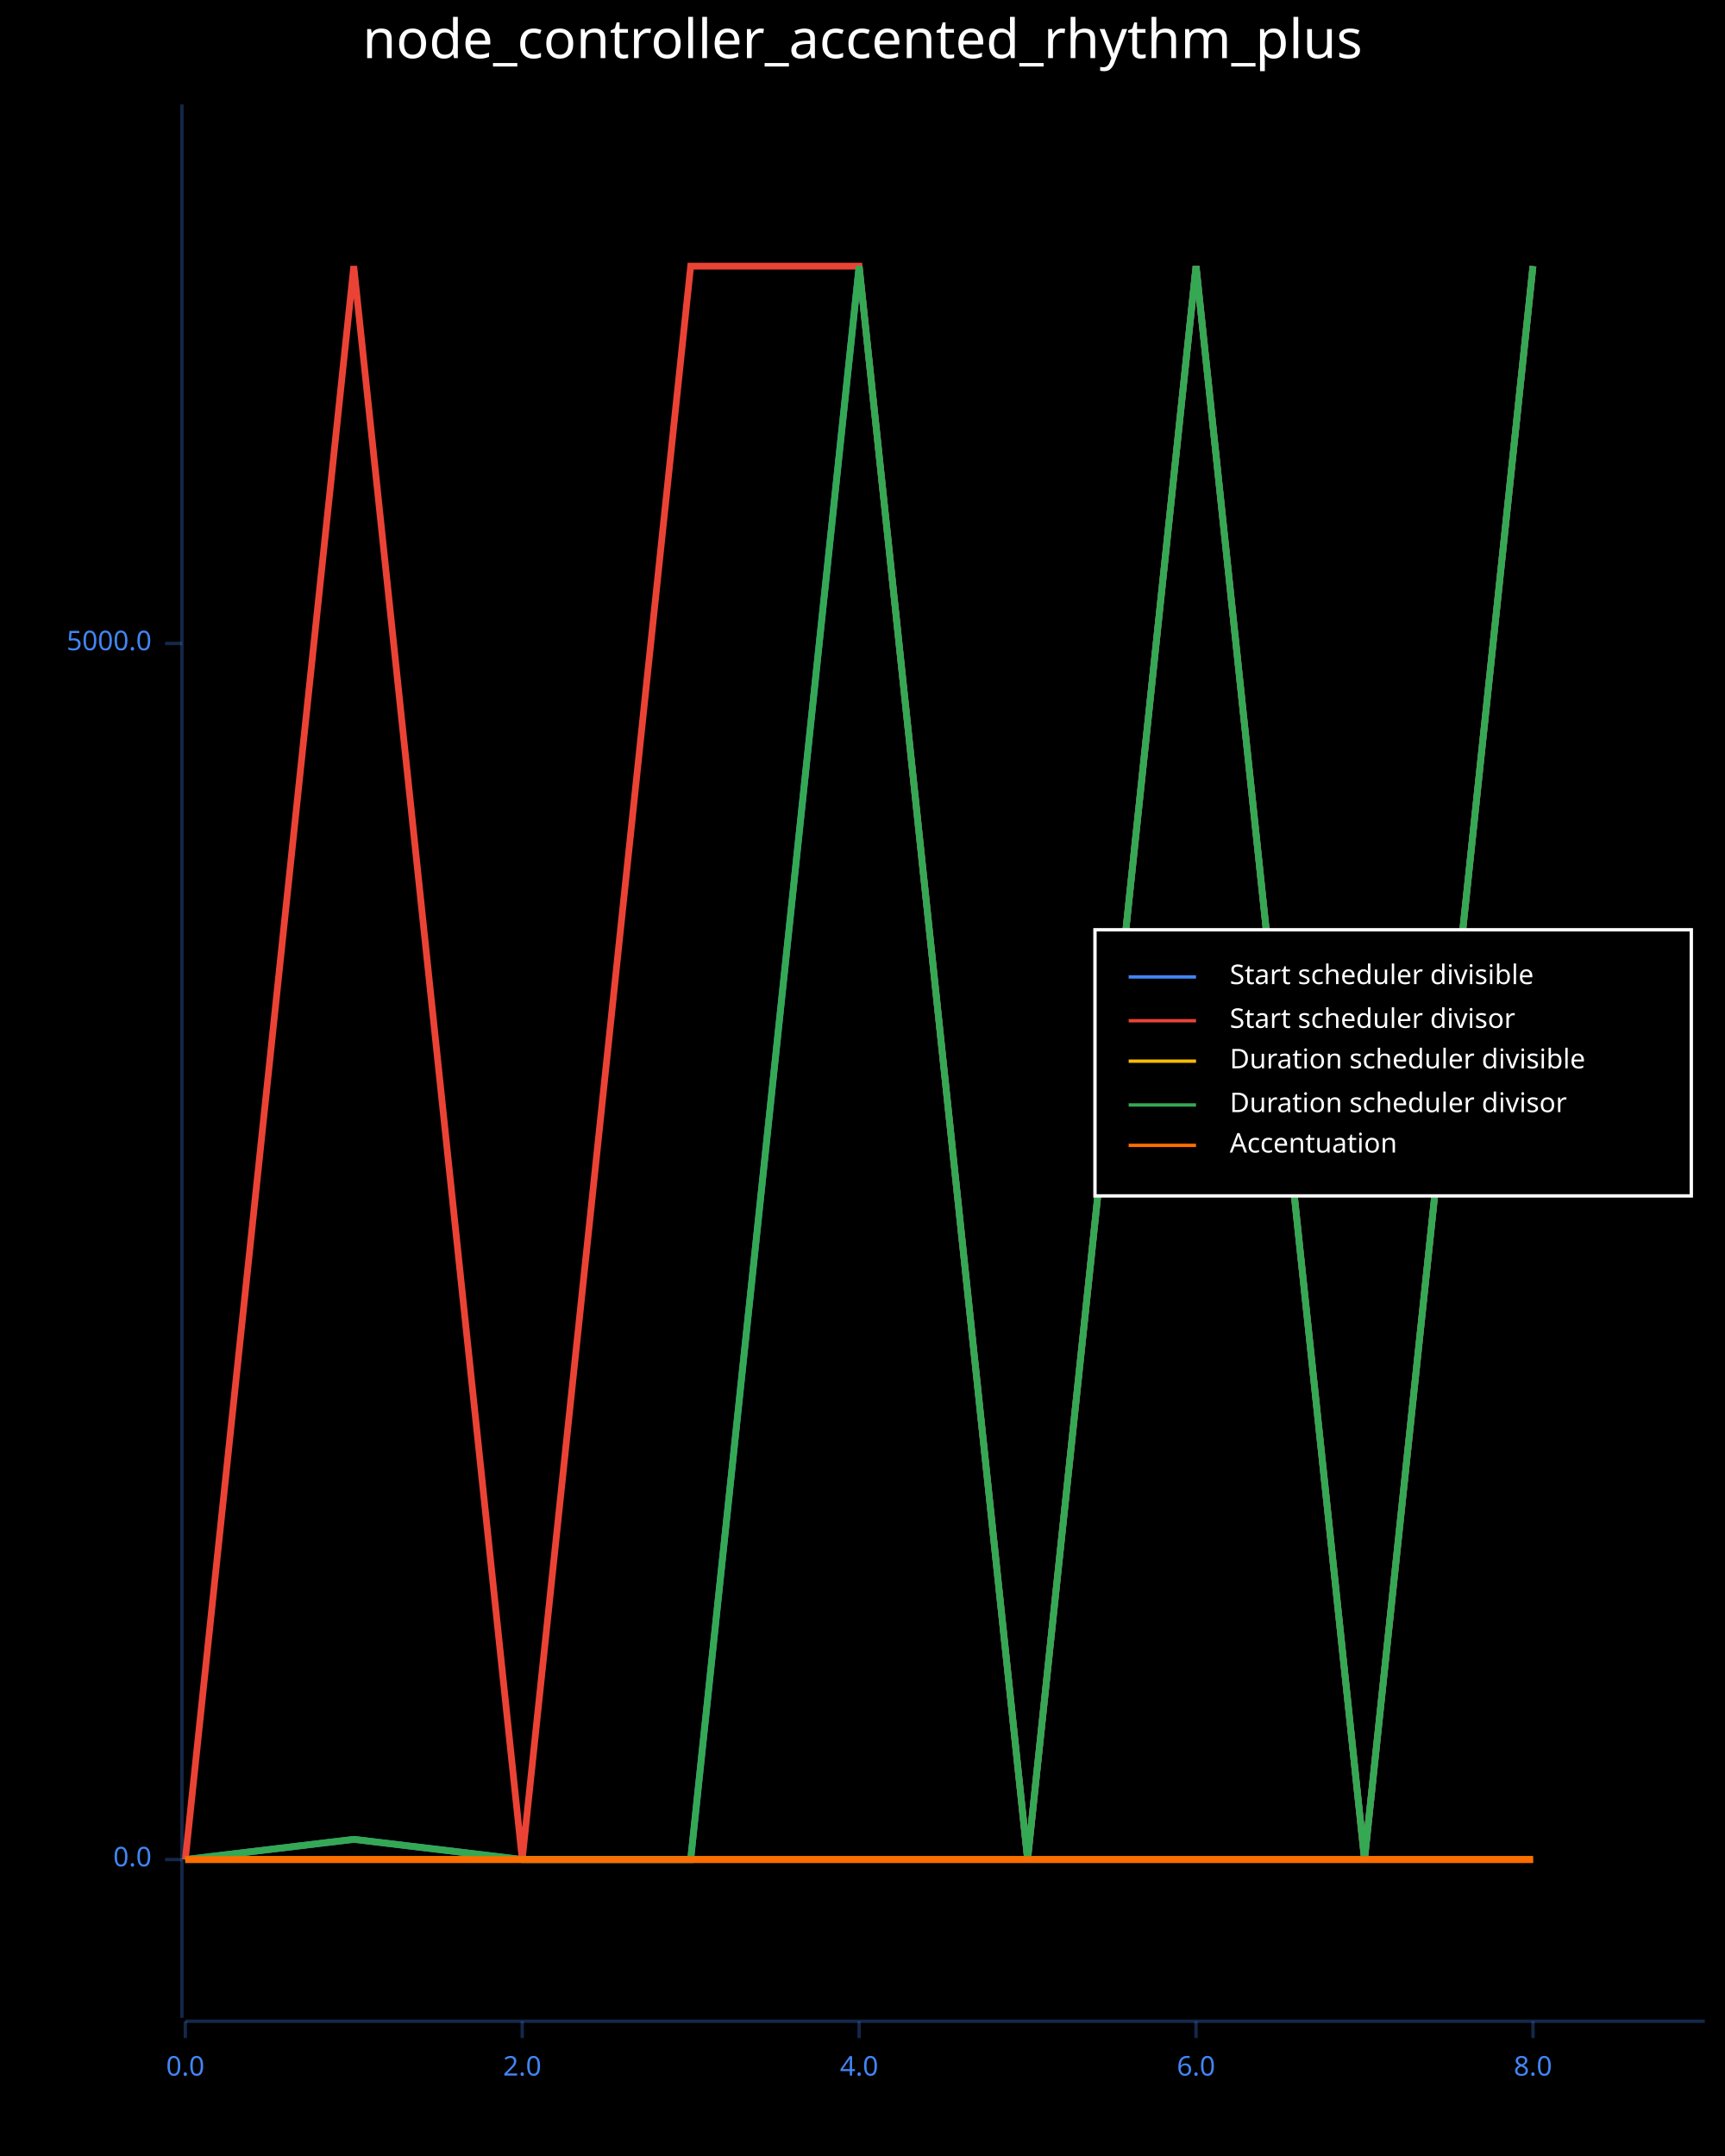
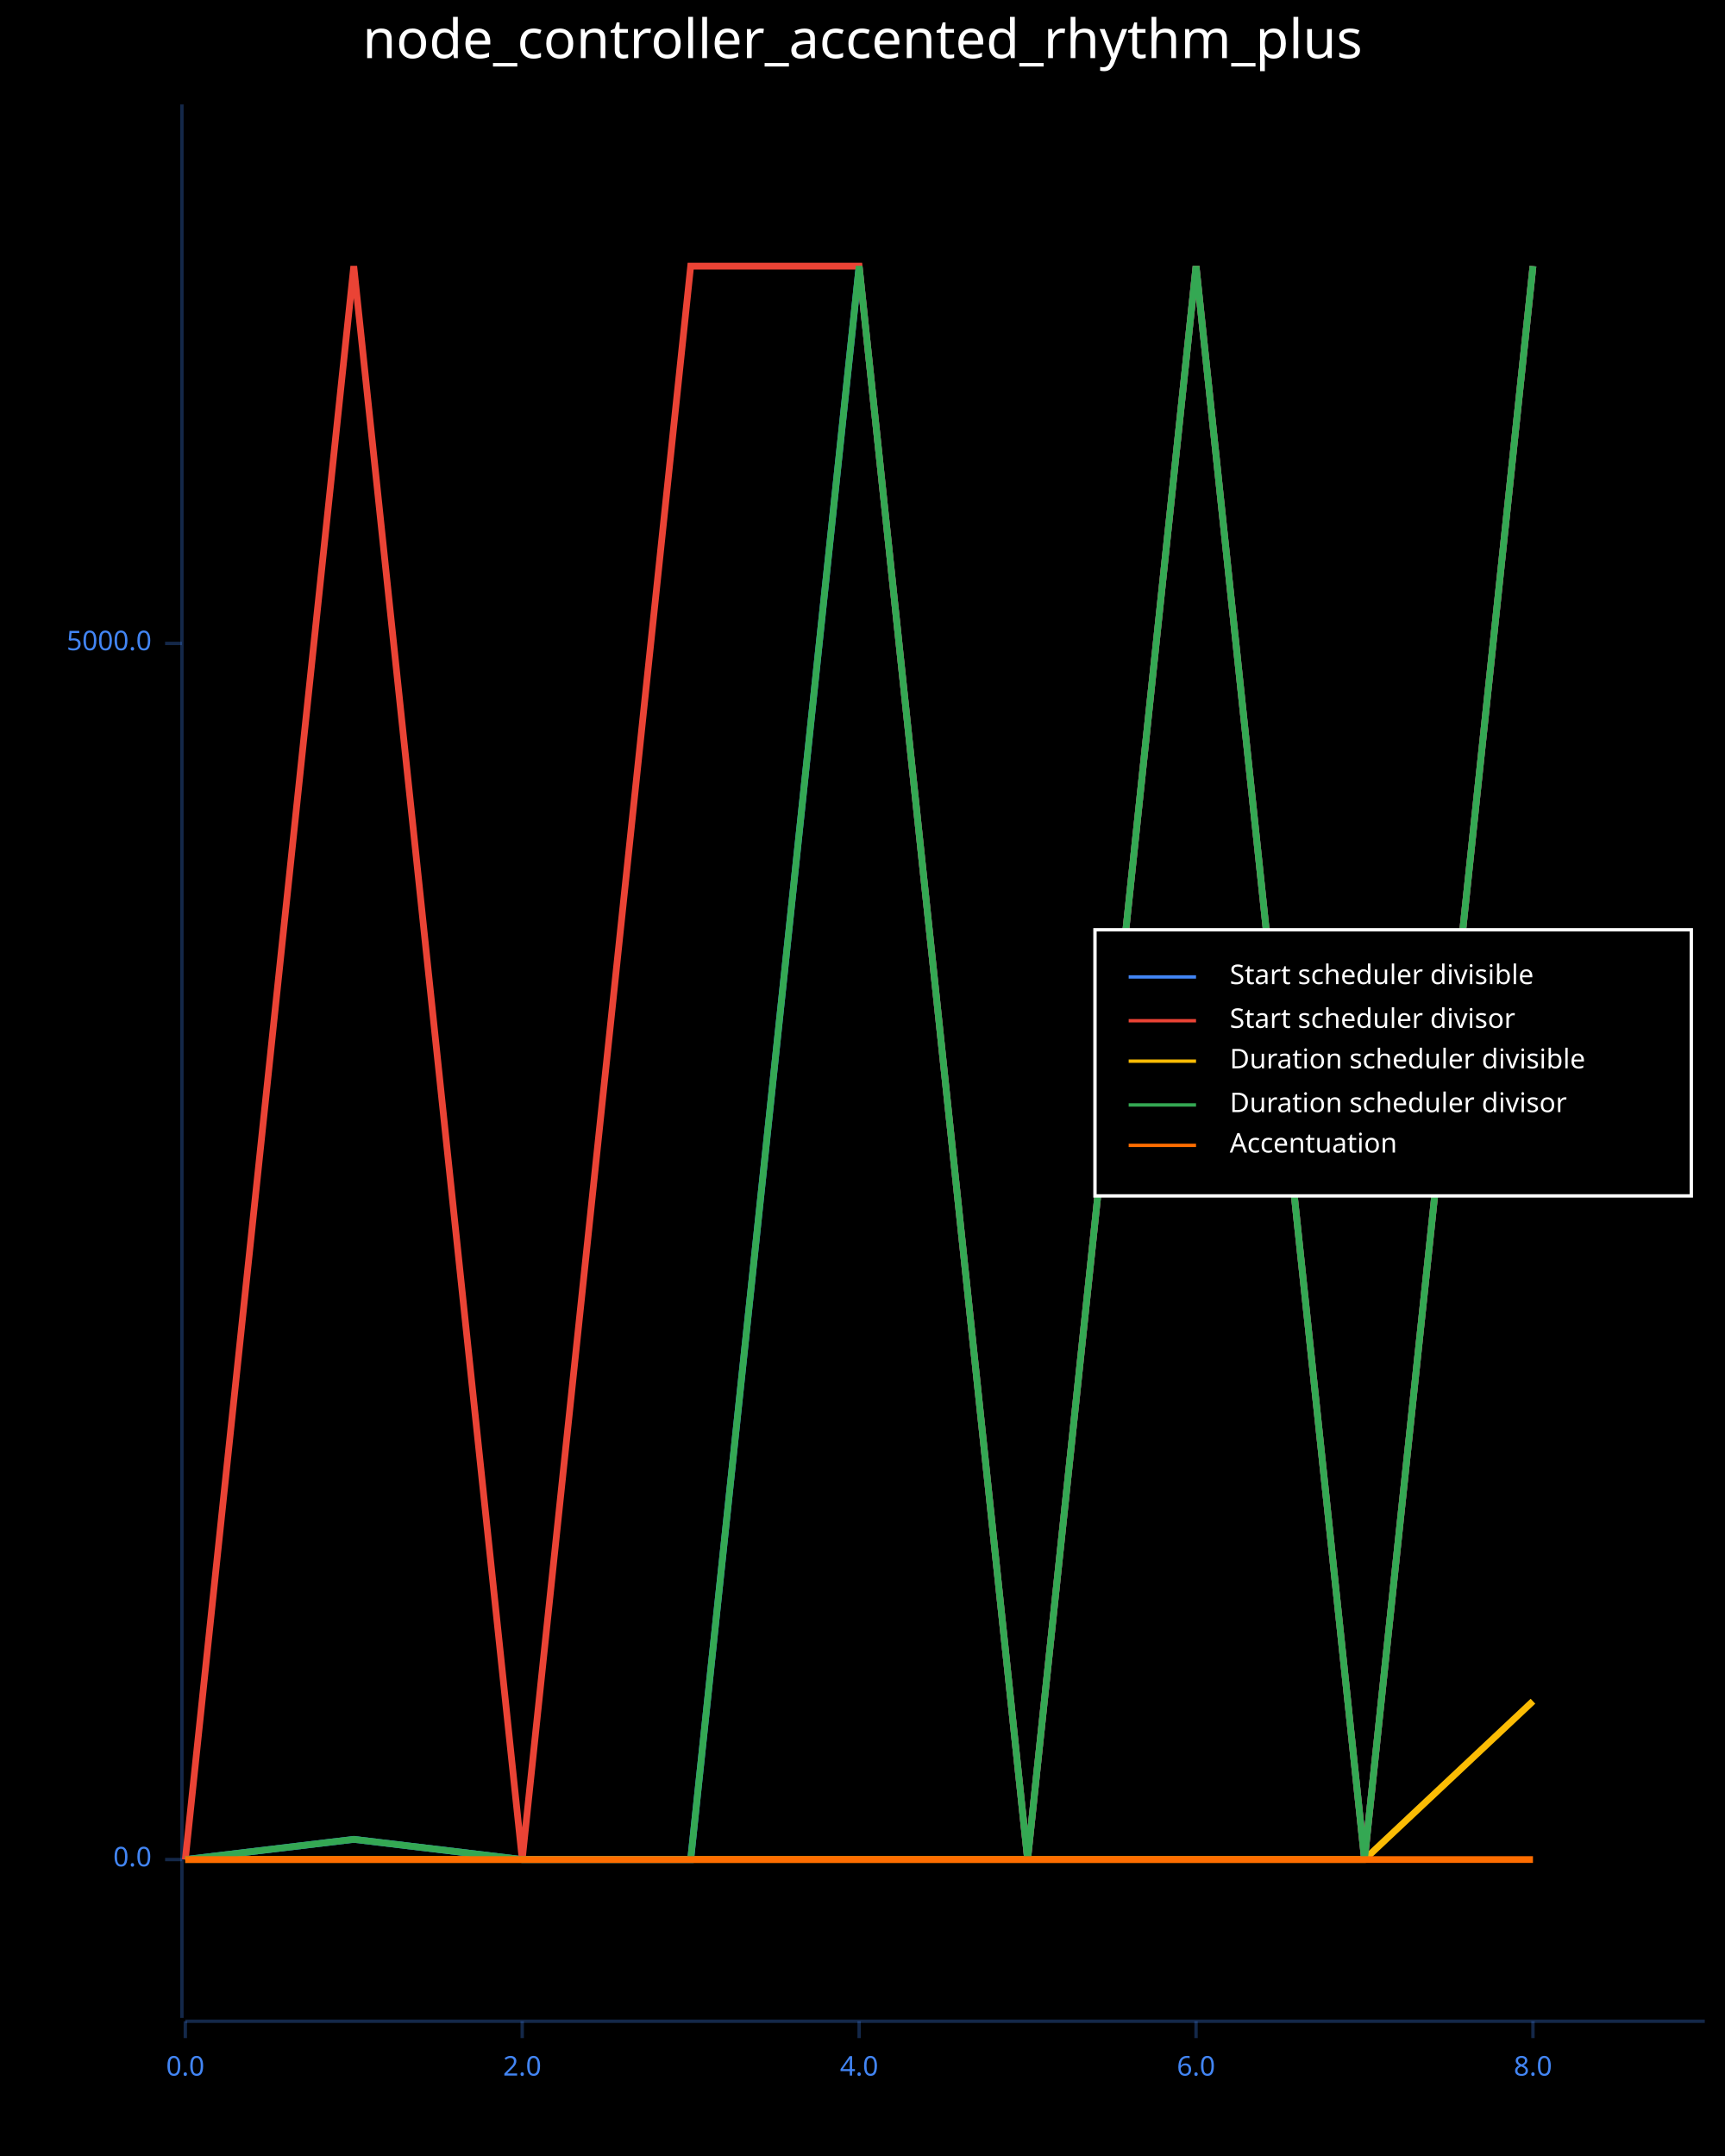
<svg xmlns="http://www.w3.org/2000/svg" width="512" height="640" viewBox="0 0 512 640">
  <rect x="0" y="0" width="512" height="640" opacity="1" fill="#000000" stroke="none" />
  <text x="256" y="5" dy="0.76em" text-anchor="middle" font-family="sans-serif" font-size="16.129" opacity="1" fill="#FFFFFF">
node_controller_accented_rhythm_plus
</text>
  <polyline fill="none" opacity="0.3" stroke="#4285F4" stroke-width="1" points="54,31 54,599 " />
  <text x="45" y="552" dy="0.5ex" text-anchor="end" font-family="sans-serif" font-size="8.065" opacity="1" fill="#4285F4">
0.0
</text>
  <polyline fill="none" opacity="0.3" stroke="#4285F4" stroke-width="1" points="49,552 54,552 " />
  <text x="45" y="191" dy="0.5ex" text-anchor="end" font-family="sans-serif" font-size="8.065" opacity="1" fill="#4285F4">
5000.0
</text>
  <polyline fill="none" opacity="0.3" stroke="#4285F4" stroke-width="1" points="49,191 54,191 " />
  <polyline fill="none" opacity="0.3" stroke="#4285F4" stroke-width="1" points="55,600 506,600 " />
  <text x="55" y="610" dy="0.76em" text-anchor="middle" font-family="sans-serif" font-size="8.065" opacity="1" fill="#4285F4">
0.0
</text>
  <polyline fill="none" opacity="0.3" stroke="#4285F4" stroke-width="1" points="55,600 55,605 " />
  <text x="155" y="610" dy="0.76em" text-anchor="middle" font-family="sans-serif" font-size="8.065" opacity="1" fill="#4285F4">
2.0
</text>
  <polyline fill="none" opacity="0.3" stroke="#4285F4" stroke-width="1" points="155,600 155,605 " />
  <text x="255" y="610" dy="0.76em" text-anchor="middle" font-family="sans-serif" font-size="8.065" opacity="1" fill="#4285F4">
4.0
</text>
  <polyline fill="none" opacity="0.3" stroke="#4285F4" stroke-width="1" points="255,600 255,605 " />
  <text x="355" y="610" dy="0.76em" text-anchor="middle" font-family="sans-serif" font-size="8.065" opacity="1" fill="#4285F4">
6.0
</text>
  <polyline fill="none" opacity="0.3" stroke="#4285F4" stroke-width="1" points="355,600 355,605 " />
  <text x="455" y="610" dy="0.76em" text-anchor="middle" font-family="sans-serif" font-size="8.065" opacity="1" fill="#4285F4">
8.0
</text>
  <polyline fill="none" opacity="0.3" stroke="#4285F4" stroke-width="1" points="455,600 455,605 " />
  <polyline fill="none" opacity="1" stroke="#4285F4" stroke-width="2" points="55,552 105,546 155,552 205,552 255,79 305,552 355,79 405,552 455,79 " />
  <polyline fill="none" opacity="1" stroke="#EA4335" stroke-width="2" points="55,552 105,79 155,552 205,79 255,79 305,552 355,79 405,552 455,79 " />
-   <polyline fill="none" opacity="1" stroke="#FBBC04" stroke-width="2" points="55,552 105,552 155,552 205,552 255,552 305,552 355,552 405,552 455,552 " />
+   <polyline fill="none" opacity="1" stroke="#FBBC04" stroke-width="2" points="55,552 105,552 155,552 205,552 255,552 305,552 355,552 405,552 455,505 " />
  <polyline fill="none" opacity="1" stroke="#34A853" stroke-width="2" points="55,552 105,546 155,552 205,552 255,79 305,552 355,79 405,552 455,79 " />
  <polyline fill="none" opacity="1" stroke="#FF6D00" stroke-width="2" points="55,552 105,552 155,552 205,552 255,552 305,552 355,552 405,552 455,552 " />
  <rect x="325" y="276" width="177" height="79" opacity="1" fill="#000000" stroke="none" />
  <rect x="325" y="276" width="177" height="79" opacity="1" fill="none" stroke="#FFFFFF" />
  <text x="365" y="286" dy="0.76em" text-anchor="start" font-family="sans-serif" font-size="8.065" opacity="1" fill="#FFFFFF">
Start scheduler divisible
</text>
  <text x="365" y="299" dy="0.76em" text-anchor="start" font-family="sans-serif" font-size="8.065" opacity="1" fill="#FFFFFF">
Start scheduler divisor
</text>
  <text x="365" y="311" dy="0.76em" text-anchor="start" font-family="sans-serif" font-size="8.065" opacity="1" fill="#FFFFFF">
Duration scheduler divisible
</text>
  <text x="365" y="324" dy="0.76em" text-anchor="start" font-family="sans-serif" font-size="8.065" opacity="1" fill="#FFFFFF">
Duration scheduler divisor
</text>
  <text x="365" y="336" dy="0.76em" text-anchor="start" font-family="sans-serif" font-size="8.065" opacity="1" fill="#FFFFFF">
Accentuation
</text>
  <polyline fill="none" opacity="1" stroke="#4285F4" stroke-width="1" points="335,290 355,290 " />
  <polyline fill="none" opacity="1" stroke="#EA4335" stroke-width="1" points="335,303 355,303 " />
  <polyline fill="none" opacity="1" stroke="#FBBC04" stroke-width="1" points="335,315 355,315 " />
  <polyline fill="none" opacity="1" stroke="#34A853" stroke-width="1" points="335,328 355,328 " />
  <polyline fill="none" opacity="1" stroke="#FF6D00" stroke-width="1" points="335,340 355,340 " />
</svg>
